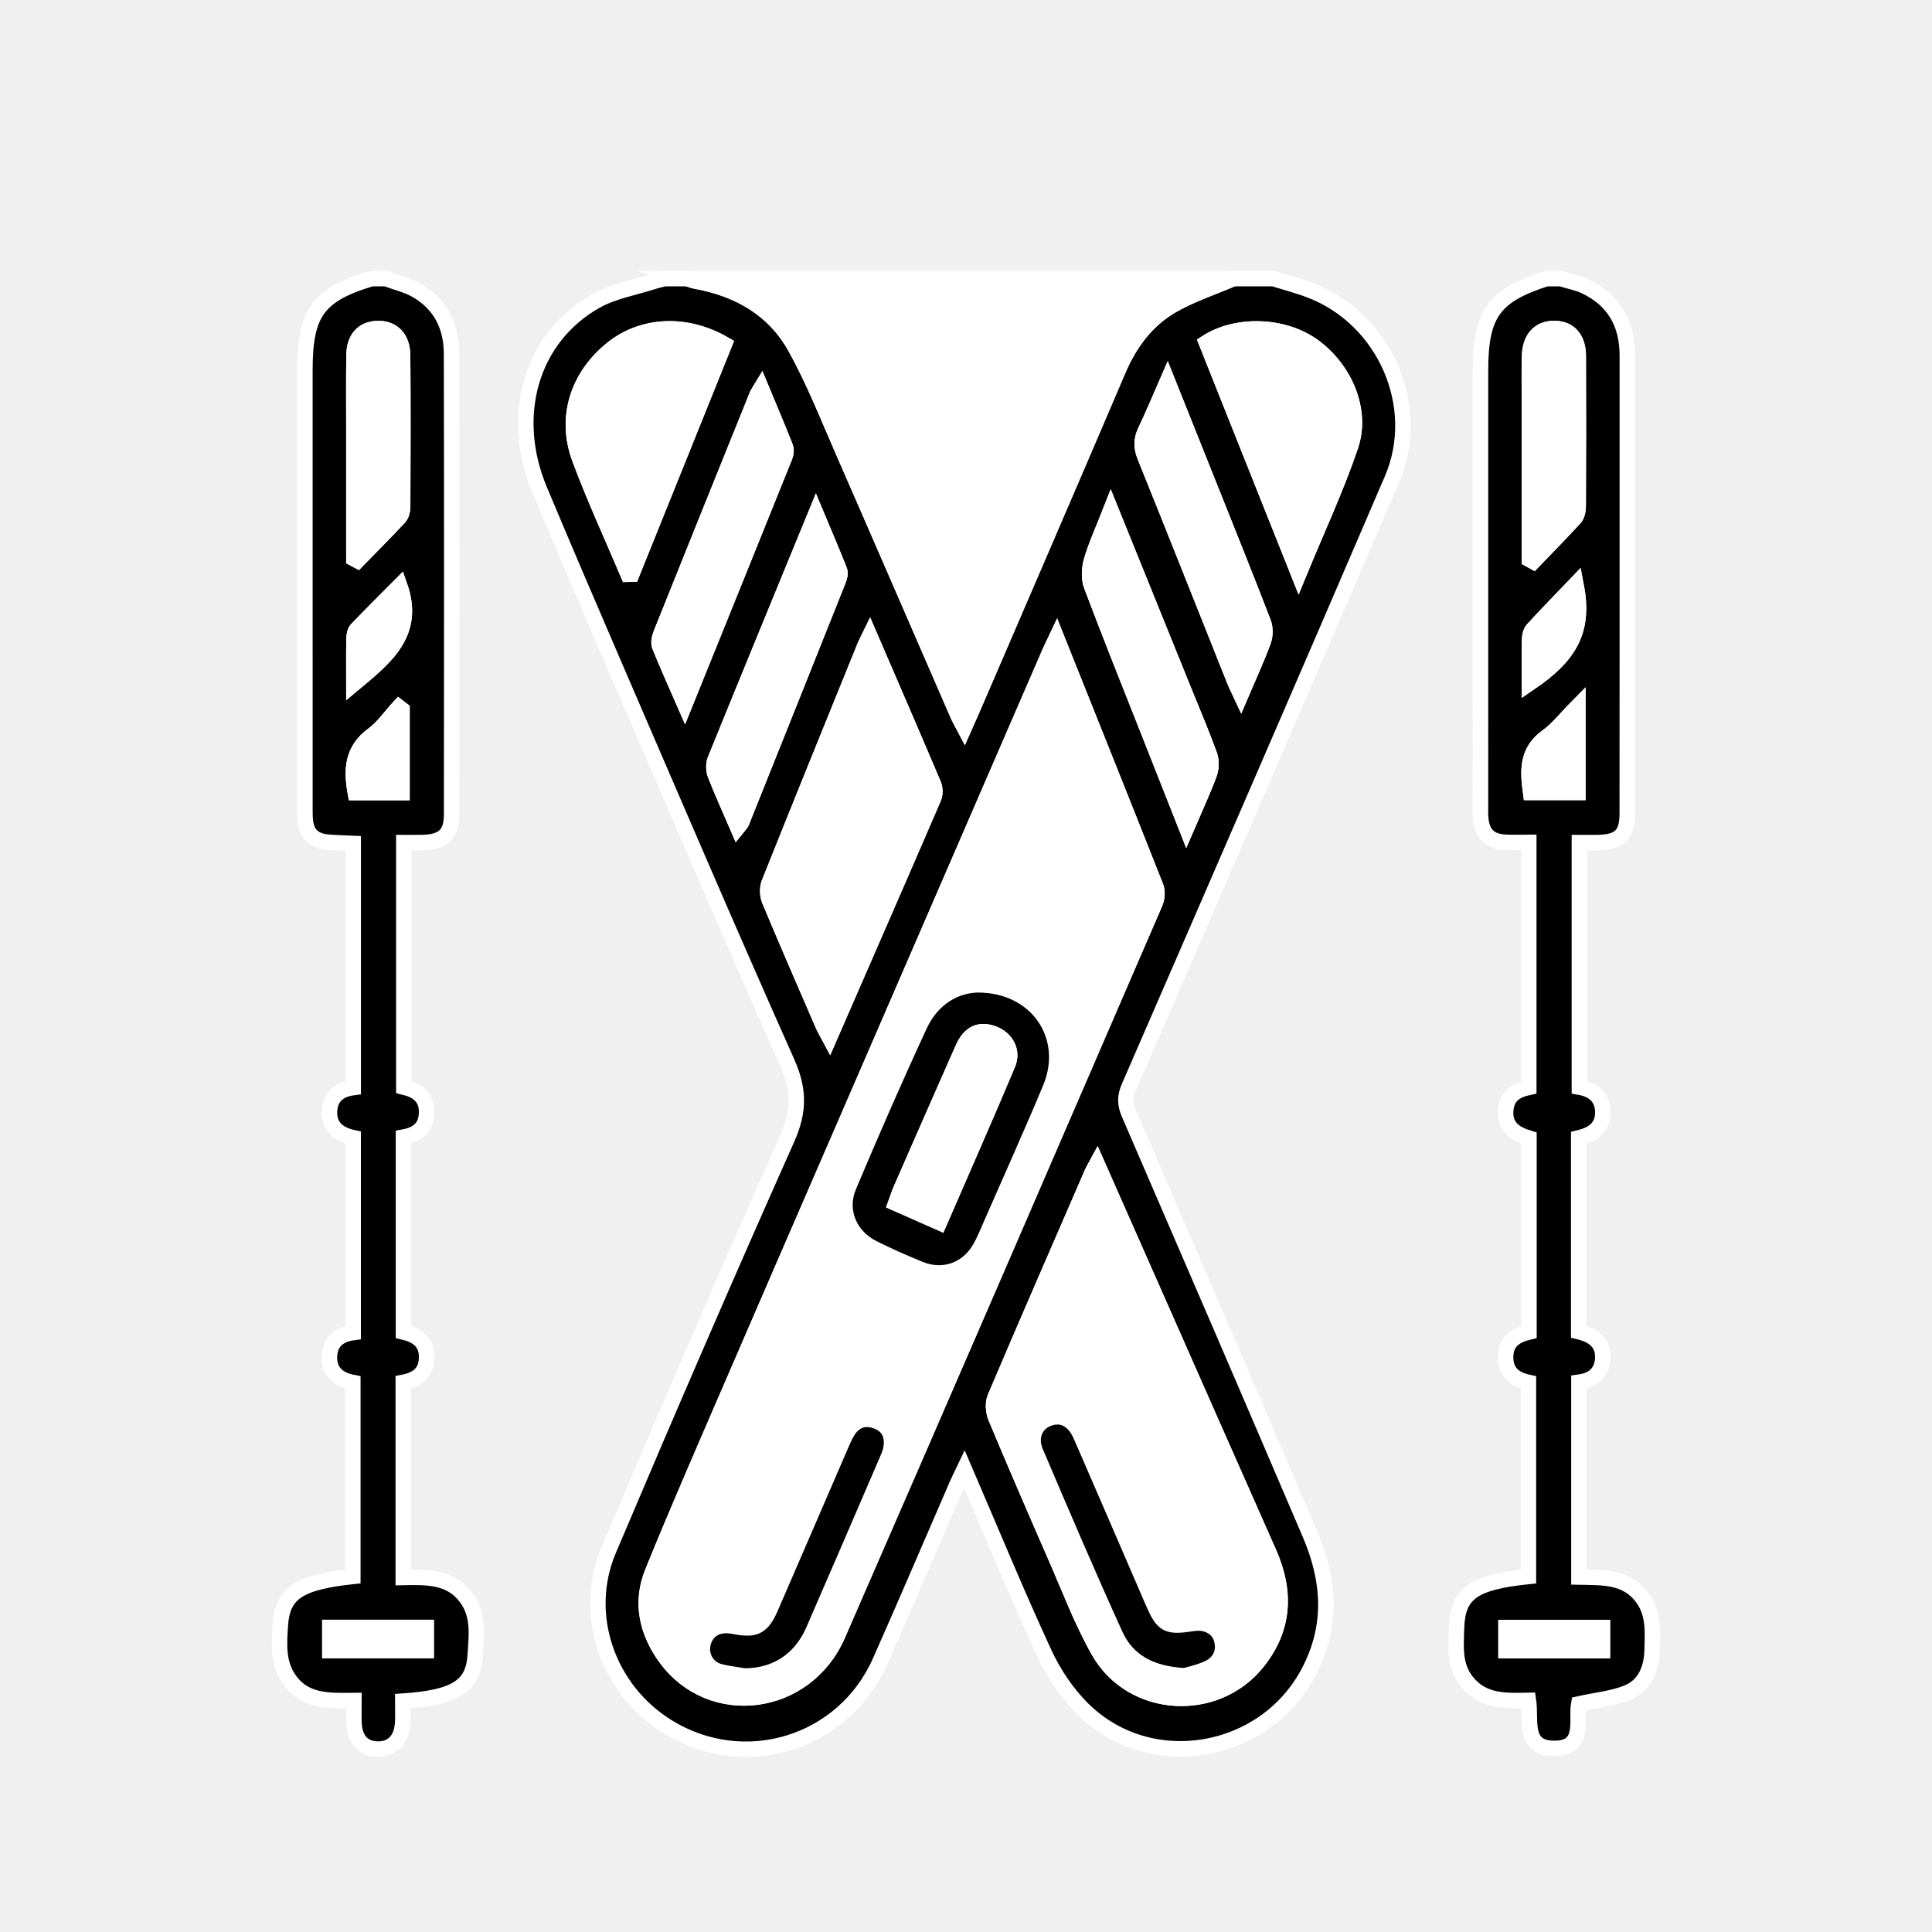
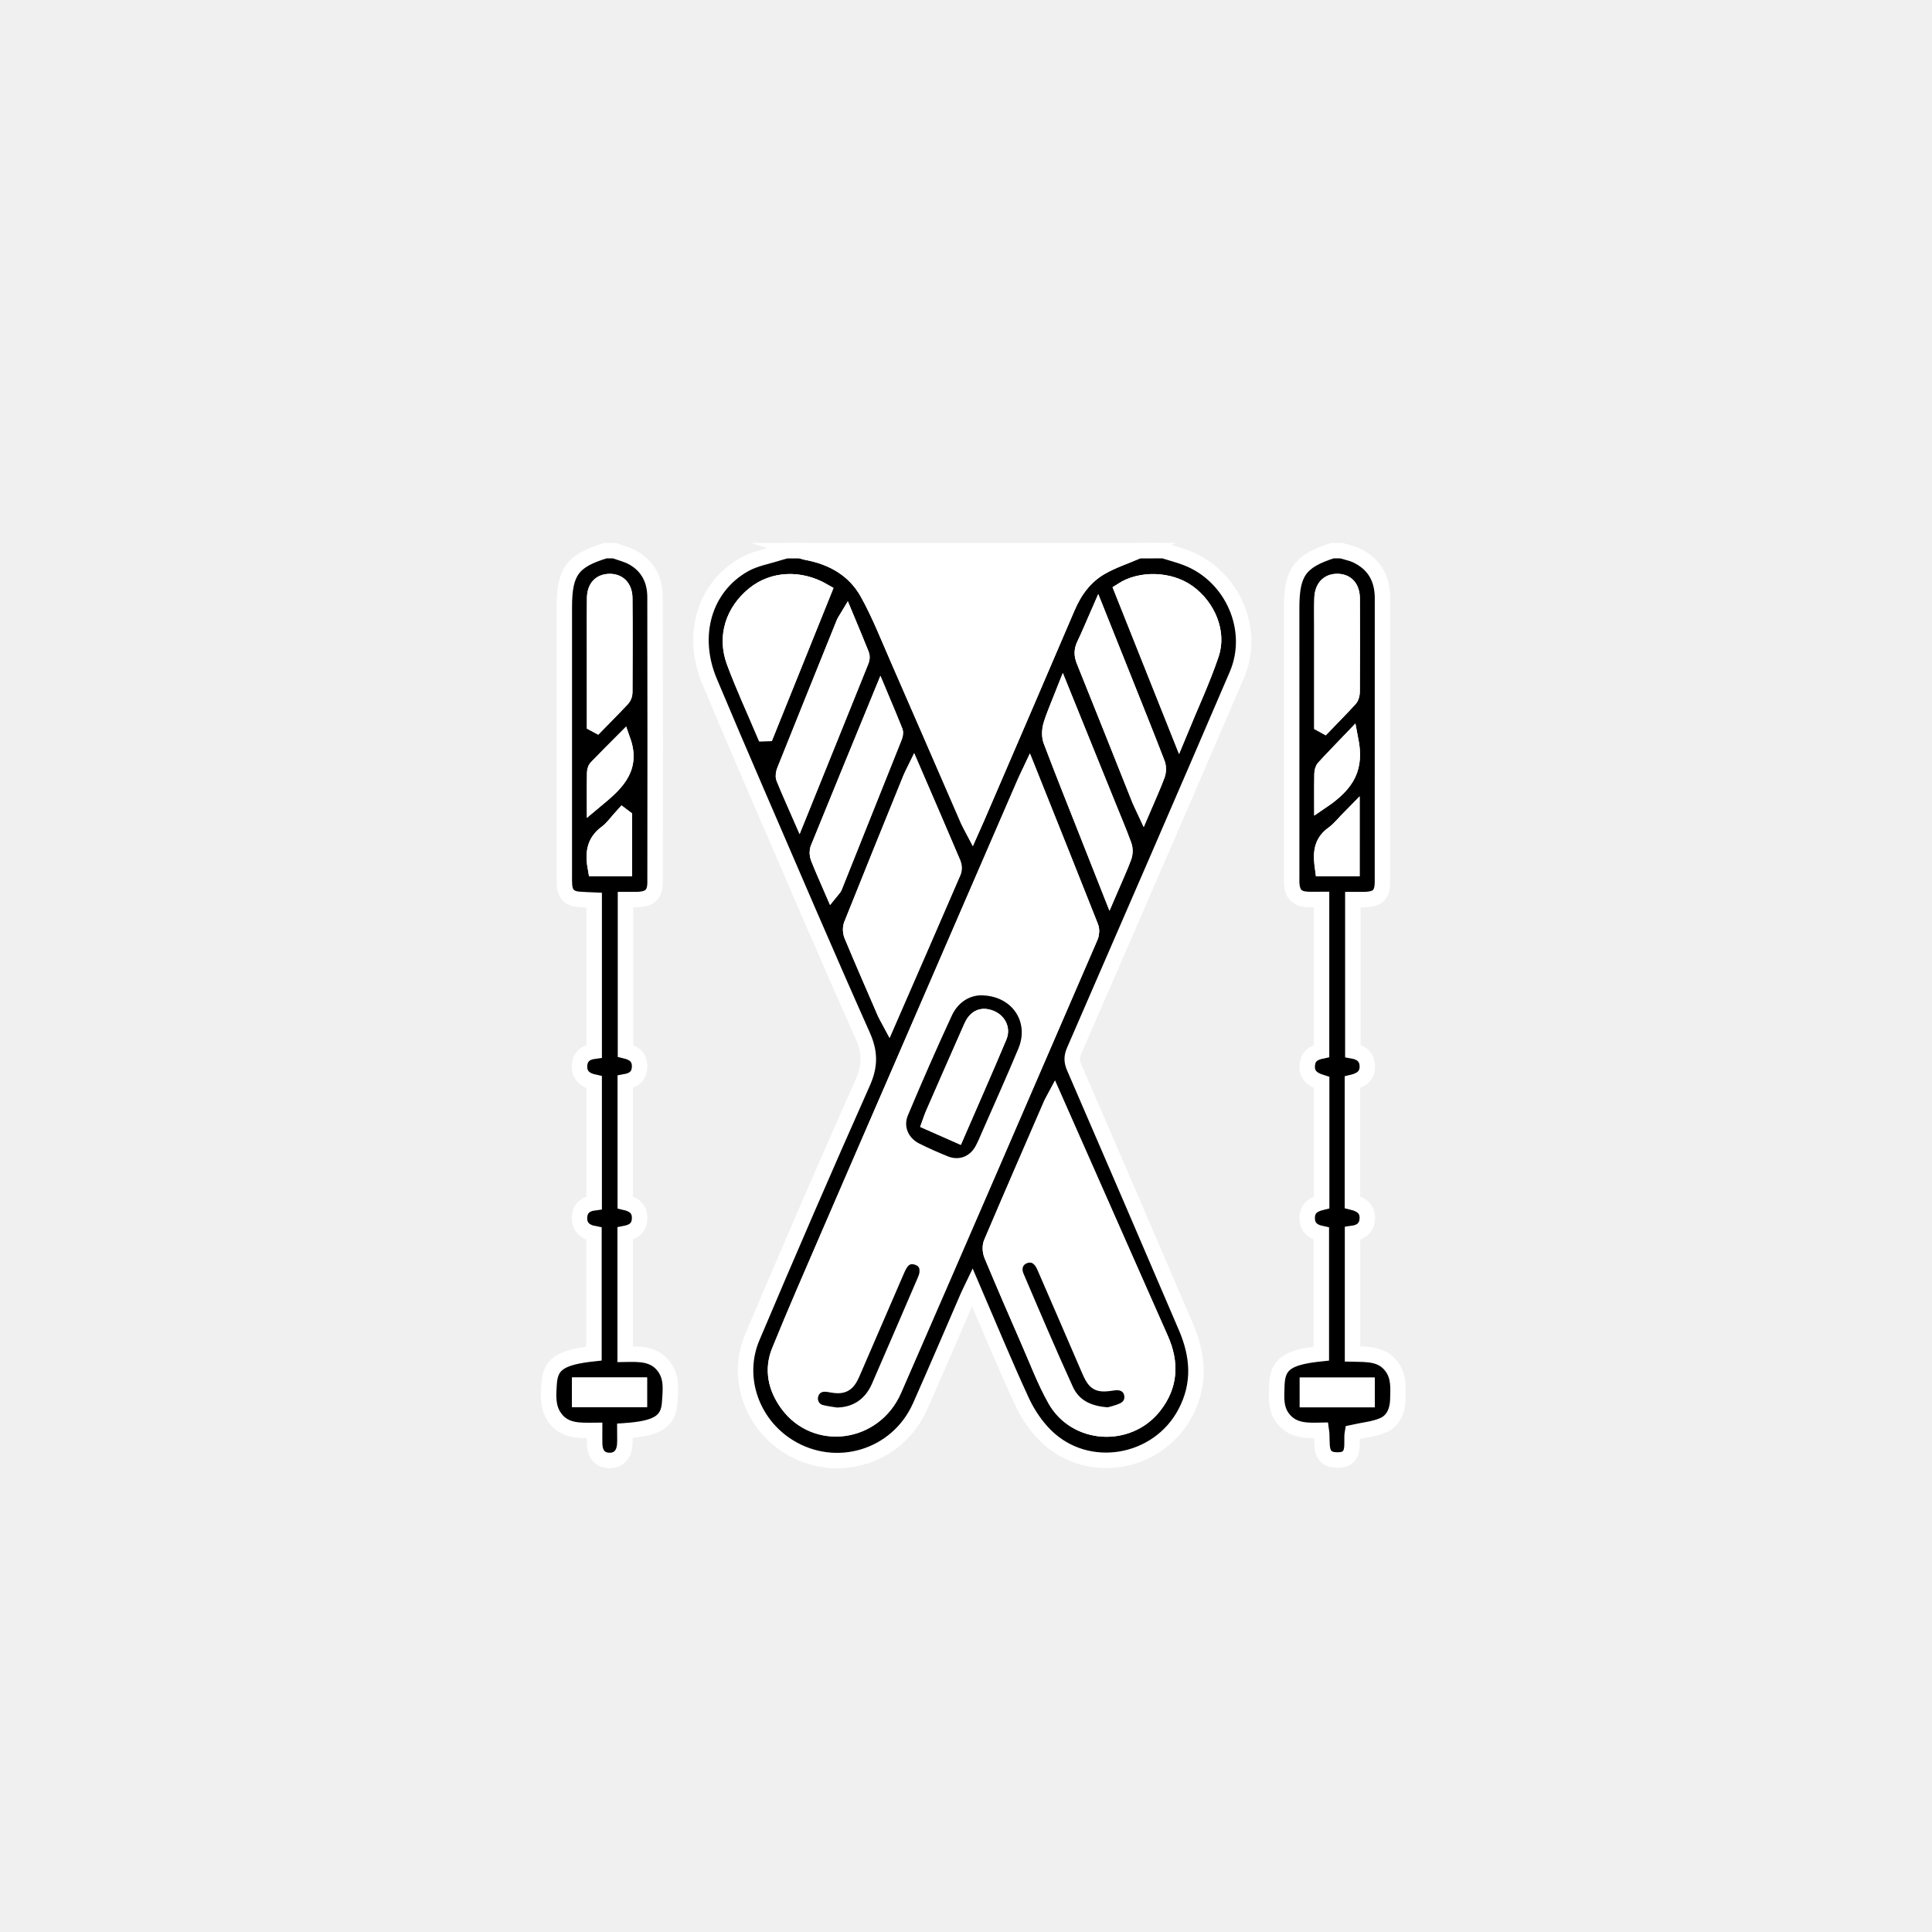
<svg xmlns="http://www.w3.org/2000/svg" version="1.1" id="Layer_1" x="0px" y="0px" width="250px" height="250px" viewBox="0 0 250 250" enable-background="new 0 0 250 250" xml:space="preserve">
  <g>
-     <path fill-rule="evenodd" clip-rule="evenodd" stroke="#FFFFFF" stroke-width="2" stroke-miterlimit="10" d="M164.787,36.054   c1.584,0.498,3.198,0.914,4.747,1.505c9.635,3.678,14.648,15,10.586,24.467c-11.264,26.249-22.652,52.443-34.039,78.639   c-0.547,1.26-0.518,2.234,0.02,3.473c7.834,18.1,15.64,36.212,23.396,54.345c2.542,5.944,3.011,11.857-0.152,17.872   c-5.688,10.813-20.499,13.408-29.216,4.801c-2.06-2.034-3.785-4.616-5.002-7.252c-3.577-7.74-6.821-15.635-10.344-23.813   c-0.396,0.83-0.686,1.39-0.936,1.967c-3.327,7.655-6.593,15.337-9.984,22.962c-4.745,10.668-17.609,14.563-27.513,8.401   c-7.721-4.804-11.126-14.487-7.582-22.857c7.546-17.818,15.227-35.582,23.103-53.257c1.568-3.521,1.554-6.323-0.007-9.824   c-7.604-17.051-14.94-34.221-22.344-51.361c-3.26-7.547-6.49-15.108-9.674-22.688c-4.049-9.637-1.142-19.75,7.245-24.479   c2.255-1.271,4.977-1.719,7.488-2.533c0.461-0.15,0.94-0.247,1.41-0.368c0.991,0,1.982,0,2.974,0   c0.35,0.109,0.692,0.256,1.049,0.32c5.521,0.992,10.129,3.614,12.869,8.529c2.426,4.352,4.263,9.039,6.268,13.618   c4.96,11.33,9.866,22.682,14.802,34.023c0.21,0.483,0.486,0.939,0.828,1.592c0.406-0.918,0.714-1.592,1.006-2.271   c6.309-14.649,12.643-29.289,18.904-43.958c1.51-3.539,3.711-6.505,7.013-8.398c2.474-1.419,5.244-2.322,7.882-3.455   C161.317,36.054,163.053,36.054,164.787,36.054z M136.716,82.515c-0.408,0.866-0.682,1.409-0.924,1.966   c-8.799,20.3-17.596,40.602-26.394,60.903c-4.916,11.342-9.85,22.676-14.746,34.026c-3.451,8.001-6.953,15.982-10.23,24.055   c-1.583,3.898-0.717,7.728,1.726,11.069c5.88,8.046,18.131,6.478,22.25-2.962c13.765-31.553,27.417-63.153,41.08-94.752   c0.26-0.6,0.324-1.476,0.09-2.069C145.37,104.119,141.112,93.509,136.716,82.515z M141.946,150.571   c-0.277,0.513-0.475,0.822-0.619,1.154c-4.207,9.696-8.432,19.386-12.568,29.111c-0.309,0.728-0.229,1.828,0.086,2.581   c2.527,6.045,5.129,12.059,7.757,18.061c1.784,4.074,3.357,8.277,5.535,12.135c4.292,7.604,15.196,8.256,20.619,1.42   c3.476-4.381,3.655-9.124,1.44-14.117c-4.762-10.736-9.498-21.484-14.244-32.227C147.31,162.708,144.666,156.728,141.946,150.571z    M112.541,82.281c-0.298,0.61-0.477,0.924-0.611,1.256c-4.154,10.244-8.318,20.483-12.417,30.749   c-0.257,0.644-0.209,1.586,0.063,2.236c2.262,5.413,4.608,10.791,6.938,16.175c0.203,0.469,0.477,0.906,0.823,1.555   c4.581-10.509,9.055-20.751,13.483-31.012c0.213-0.491,0.193-1.234-0.018-1.732C118.129,95.198,115.401,88.912,112.541,82.281z    M81.276,74.308c0.159-0.003,0.318-0.006,0.477-0.01c4-9.928,8-19.855,11.986-29.752c-4.986-2.895-10.625-2.6-14.606,0.634   c-4.367,3.547-6.093,8.849-4.141,14.124C76.873,64.385,79.165,69.313,81.276,74.308z M156.112,44.33   c3.939,9.881,7.84,19.667,11.939,29.95c2.388-5.806,4.857-11.077,6.715-16.555c1.563-4.61-0.73-9.953-4.811-12.92   C166.152,42.038,160.085,41.773,156.112,44.33z M88.613,91.159c4.463-11.042,8.721-21.564,12.956-32.097   c0.147-0.366,0.199-0.88,0.06-1.232c-0.983-2.485-2.028-4.946-3.135-7.611c-0.281,0.468-0.438,0.665-0.528,0.887   c-4.157,10.301-8.313,20.603-12.443,30.915c-0.192,0.479-0.342,1.139-0.167,1.577C86.311,85.981,87.375,88.321,88.613,91.159z    M151.062,49.312c-1.09,2.483-1.899,4.479-2.836,6.412c-0.553,1.142-0.567,2.136-0.084,3.332   c3.906,9.672,7.746,19.372,11.612,29.061c0.208,0.521,0.471,1.021,0.819,1.77c1.059-2.481,2.071-4.665,2.901-6.916   c0.265-0.717,0.282-1.705,0.009-2.413c-2.287-5.932-4.664-11.829-7.02-17.734C154.733,58.484,152.995,54.148,151.062,49.312z    M143.741,66.004c-0.973,2.482-1.883,4.453-2.494,6.512c-0.303,1.017-0.373,2.317-0.008,3.285   c2.439,6.474,5.023,12.894,7.563,19.33c1.525,3.87,3.057,7.739,4.734,11.988c1.107-2.578,2.121-4.751,2.955-6.992   c0.268-0.719,0.289-1.699,0.029-2.417c-1.011-2.786-2.18-5.515-3.291-8.264C150.126,81.778,147.021,74.109,143.741,66.004z    M95.457,107.06c0.272-0.338,0.427-0.46,0.491-0.62c4.185-10.444,8.365-20.891,12.528-31.343c0.153-0.383,0.307-0.899,0.173-1.241   c-0.93-2.366-1.936-4.703-3.065-7.402c-4.482,10.917-8.789,21.376-13.045,31.856c-0.225,0.555-0.21,1.355,0.009,1.917   C93.423,102.471,94.423,104.665,95.457,107.06z" />
-     <path fill-rule="evenodd" clip-rule="evenodd" stroke="#FFFFFF" stroke-width="2" stroke-miterlimit="10" d="M49.935,36.054   c1.32,0.491,2.734,0.817,3.941,1.506c3.128,1.787,4.547,4.694,4.554,8.198c0.042,19.885,0.034,39.771,0.01,59.656   c-0.003,2.546-1.079,3.52-3.677,3.608c-0.794,0.027-1.59,0.004-2.51,0.004c0,10.611,0,21.048,0,31.64   c1.627,0.395,2.972,1.209,2.949,3.27c-0.021,1.961-1.17,2.884-2.994,3.205c0,8.451,0,16.794,0,25.226   c1.768,0.413,3.052,1.286,2.994,3.365c-0.055,1.967-1.283,2.81-3.019,3.139c0,8.406,0,16.693,0,25.254   c3.059-0.055,6.164-0.158,8.209,2.703c1.626,2.275,1.262,4.859,1.103,7.363c-0.255,4.025-2.568,5.473-9.382,5.94   c0,0.927,0.05,1.89-0.01,2.845c-0.134,2.146-1.333,3.375-3.2,3.357c-1.906-0.02-3.019-1.232-3.096-3.412   c-0.03-0.861-0.005-1.725-0.005-2.875c-3.142,0.024-6.344,0.217-8.395-2.755c-1.492-2.161-1.284-4.618-1.128-7.011   c0.271-4.139,2.405-5.534,9.378-6.291c0-8.315,0-16.648,0-25.093c-1.742-0.327-3.051-1.29-3.027-3.276   c0.022-1.873,1.146-2.938,3.071-3.188c0-8.415,0-16.754,0-25.216c-1.827-0.396-3.182-1.377-3.058-3.488   c0.107-1.803,1.233-2.755,3.062-2.996c0-10.494,0-20.947,0-31.592c-1.112-0.053-2.207-0.069-3.295-0.166   c-1.86-0.166-2.776-1.103-2.917-2.954c-0.051-0.678-0.036-1.361-0.036-2.043c-0.001-18.708-0.001-37.417-0.001-56.125   c0-7.383,1.714-9.729,8.62-11.8C48.695,36.054,49.315,36.054,49.935,36.054z M45.793,72.297c0.152,0.082,0.305,0.163,0.458,0.244   c1.804-1.848,3.629-3.677,5.393-5.563c0.296-0.316,0.457-0.88,0.458-1.33c0.027-6.558,0.052-13.116-0.005-19.674   c-0.02-2.27-1.312-3.521-3.263-3.458c-1.897,0.062-2.998,1.267-3.027,3.464c-0.042,3.155-0.014,6.311-0.015,9.466   C45.792,61.063,45.793,66.68,45.793,72.297z M45.977,102.559c2.069,0,4.02,0,6.041,0c0-3.665,0-7.204,0-10.743   c-0.135-0.103-0.27-0.207-0.405-0.31c-1.111,1.208-2.067,2.628-3.367,3.578C45.571,97.039,45.443,99.602,45.977,102.559z    M45.794,88.477c4.101-3.422,8.092-6.549,5.932-12.673c-1.876,1.887-3.752,3.741-5.574,5.646c-0.254,0.266-0.334,0.783-0.342,1.187   C45.775,84.483,45.794,86.332,45.794,88.477z M55.147,210.592c-4.186,0-8.283,0-12.462,0c0,1.056,0,2,0,2.979   c4.226,0,8.326,0,12.462,0C55.147,212.532,55.147,211.621,55.147,210.592z" />
-     <path fill-rule="evenodd" clip-rule="evenodd" stroke="#FFFFFF" stroke-width="2" stroke-miterlimit="10" d="M201.956,36.054   c1.058,0.324,2.173,0.526,3.162,0.996c3.745,1.777,5.456,4.853,5.456,8.945c0,19.76,0.008,39.52-0.008,59.28   c-0.002,2.73-0.967,3.667-3.678,3.75c-0.793,0.024-1.586,0.003-2.515,0.003c0,10.62,0,21.054,0,31.646   c1.727,0.301,3.004,1.254,3.03,3.231c0.027,2.026-1.338,2.914-3.117,3.341c0,8.379,0,16.671,0,25.073   c1.811,0.436,3.212,1.363,3.109,3.471c-0.094,1.891-1.309,2.836-3.086,3.071c0,8.419,0,16.704,0,25.208   c3.051,0.064,6.186-0.136,8.246,2.73c1.5,2.086,1.29,4.463,1.226,6.805c-0.063,2.311-0.923,4.434-3.063,5.361   c-1.916,0.829-4.115,1.005-6.435,1.523c-0.37,2.092,0.947,5.875-3.315,5.751c-3.896-0.112-2.806-3.61-3.186-6.212   c-2.9,0.062-5.863,0.211-7.957-2.404c-1.68-2.098-1.42-4.546-1.351-6.938c0.13-4.512,2.149-5.943,9.303-6.691   c0-8.32,0-16.654,0-25.116c-1.727-0.364-2.979-1.259-2.95-3.319c0.025-1.996,1.318-2.78,3.021-3.197c0-8.369,0-16.661,0-25.081   c-1.782-0.554-3.226-1.451-3-3.715c0.18-1.796,1.344-2.515,2.976-2.861c0-10.479,0-20.934,0-31.708   c-1.064,0-2.095,0.058-3.117-0.013c-1.965-0.135-2.893-1.059-3.096-3.021c-0.064-0.614-0.034-1.237-0.034-1.856   c-0.001-18.707-0.001-37.414-0.001-56.121c0-7.357,1.708-9.748,8.521-11.933C200.717,36.054,201.336,36.054,201.956,36.054z    M197.908,72.388c0.165,0.091,0.329,0.182,0.494,0.273c1.793-1.862,3.613-3.699,5.355-5.608c0.322-0.354,0.459-0.997,0.461-1.508   c0.029-6.495,0.037-12.989,0.008-19.484c-0.01-2.299-1.174-3.556-3.131-3.555c-1.932,0.002-3.106,1.273-3.172,3.569   c-0.059,2.04-0.015,4.082-0.016,6.124C197.908,58.929,197.908,65.658,197.908,72.388z M204.179,91.364   c-1.536,1.548-2.604,2.953-3.974,3.935c-2.682,1.921-2.517,4.483-2.143,7.239c2.078,0,4.069,0,6.116,0   C204.179,98.887,204.179,95.384,204.179,91.364z M197.91,88.419c5.542-3.758,7.135-7.089,6.012-12.846   c-1.984,2.072-3.822,3.949-5.596,5.887c-0.288,0.314-0.387,0.891-0.398,1.351C197.883,84.597,197.91,86.384,197.91,88.419z    M194.879,213.6c4.283,0,8.332,0,12.47,0c0-1.043,0-1.986,0-2.986c-4.216,0-8.309,0-12.47,0   C194.879,211.66,194.879,212.566,194.879,213.6z" />
-     <path fill-rule="evenodd" clip-rule="evenodd" fill="#FFFFFF" stroke="#FFFFFF" stroke-width="2" stroke-miterlimit="10" d="   M159.583,36.054c-2.638,1.133-5.408,2.036-7.882,3.455c-3.302,1.893-5.503,4.86-7.013,8.398   c-6.262,14.669-12.596,29.309-18.904,43.958c-0.292,0.679-0.6,1.353-1.006,2.271c-0.342-0.653-0.618-1.109-0.828-1.592   c-4.936-11.341-9.841-22.693-14.802-34.023c-2.005-4.579-3.842-9.266-6.268-13.618c-2.74-4.915-7.348-7.537-12.869-8.529   c-0.357-0.064-0.7-0.211-1.049-0.32C112.502,36.054,136.043,36.054,159.583,36.054z" />
-     <path fill-rule="evenodd" clip-rule="evenodd" fill="#FFFFFF" stroke="#FFFFFF" stroke-width="2" stroke-miterlimit="10" d="   M136.716,82.515c4.396,10.995,8.654,21.604,12.852,32.236c0.234,0.594,0.17,1.47-0.09,2.069   c-13.662,31.599-27.314,63.199-41.08,94.752c-4.118,9.439-16.37,11.008-22.25,2.962c-2.442-3.342-3.309-7.171-1.726-11.069   c3.277-8.072,6.779-16.054,10.23-24.055c4.896-11.351,9.83-22.685,14.746-34.026c8.798-20.301,17.595-40.603,26.394-60.903   C136.034,83.924,136.308,83.381,136.716,82.515z M126.462,127.435c-2.938,0.082-5.868,1.801-7.45,5.215   c-3.191,6.893-6.233,13.857-9.181,20.858c-1.325,3.146,0.085,6.459,3.14,7.987c1.987,0.994,4.025,1.897,6.084,2.731   c3.029,1.227,6.17,0.096,7.777-2.769c0.572-1.02,1.01-2.117,1.48-3.191c2.551-5.829,5.177-11.627,7.615-17.502   C138.67,134.159,134.249,127.396,126.462,127.435z M96.348,216.875c4.019,0,7.234-2.061,8.9-5.883   c3.209-7.364,6.381-14.743,9.559-22.121c0.218-0.507,0.436-1.039,0.51-1.58c0.22-1.588-0.337-2.82-1.907-3.395   c-1.54-0.563-2.811-0.107-3.689,1.266c-0.396,0.62-0.678,1.316-0.972,1.996c-3.02,6.975-6.021,13.956-9.05,20.926   c-1.047,2.41-1.976,2.877-4.485,2.406c-0.364-0.068-0.733-0.136-1.102-0.146c-1.677-0.054-2.878,0.902-3.176,2.5   c-0.28,1.504,0.602,3.019,2.138,3.441C94.139,216.578,95.255,216.686,96.348,216.875z" />
-     <path fill-rule="evenodd" clip-rule="evenodd" fill="#FFFFFF" stroke="#FFFFFF" stroke-width="2" stroke-miterlimit="10" d="   M141.946,150.571c2.72,6.156,5.363,12.137,8.006,18.118c4.746,10.742,9.482,21.49,14.244,32.227   c2.215,4.993,2.035,9.736-1.44,14.117c-5.423,6.836-16.327,6.184-20.619-1.42c-2.178-3.857-3.751-8.061-5.535-12.135   c-2.628-6.002-5.229-12.016-7.757-18.061c-0.314-0.753-0.395-1.854-0.086-2.581c4.137-9.726,8.361-19.415,12.568-29.111   C141.472,151.394,141.669,151.084,141.946,150.571z M153.304,216.845c0.648-0.204,1.929-0.458,3.072-0.999   c1.605-0.76,2.177-2.338,1.639-3.896c-0.479-1.385-1.938-2.141-3.631-1.879c-3.406,0.523-3.889,0.264-5.234-2.846   c-3.093-7.148-6.17-14.304-9.28-21.443c-0.921-2.115-2.483-2.885-4.247-2.209c-1.664,0.637-2.43,2.398-1.605,4.33   c3.373,7.902,6.736,15.81,10.298,23.627C145.876,214.96,148.882,216.611,153.304,216.845z" />
-     <path fill-rule="evenodd" clip-rule="evenodd" fill="#FFFFFF" stroke="#FFFFFF" stroke-width="2" stroke-miterlimit="10" d="   M112.541,82.281c2.86,6.63,5.588,12.917,8.261,19.227c0.211,0.499,0.23,1.241,0.018,1.732   c-4.428,10.261-8.902,20.503-13.483,31.012c-0.346-0.648-0.62-1.086-0.823-1.555c-2.331-5.385-4.676-10.763-6.938-16.175   c-0.272-0.65-0.319-1.593-0.063-2.236c4.099-10.266,8.263-20.505,12.417-30.749C112.064,83.206,112.243,82.891,112.541,82.281z" />
-     <path fill-rule="evenodd" clip-rule="evenodd" fill="#FFFFFF" stroke="#FFFFFF" stroke-width="2" stroke-miterlimit="10" d="   M81.276,74.308c-2.111-4.995-4.403-9.923-6.284-15.004c-1.952-5.275-0.226-10.577,4.141-14.124c3.98-3.233,9.62-3.528,14.606-0.634   c-3.987,9.896-7.986,19.824-11.986,29.752C81.594,74.302,81.435,74.305,81.276,74.308z" />
-     <path fill-rule="evenodd" clip-rule="evenodd" fill="#FFFFFF" stroke="#FFFFFF" stroke-width="2" stroke-miterlimit="10" d="   M156.112,44.33c3.973-2.556,10.04-2.292,13.844,0.474c4.08,2.968,6.373,8.31,4.811,12.92c-1.857,5.479-4.327,10.749-6.715,16.555   C163.952,63.997,160.052,54.21,156.112,44.33z" />
-     <path fill-rule="evenodd" clip-rule="evenodd" fill="#FFFFFF" stroke="#FFFFFF" stroke-width="2" stroke-miterlimit="10" d="   M88.613,91.159c-1.238-2.838-2.302-5.178-3.258-7.561c-0.175-0.438-0.025-1.097,0.167-1.577   c4.13-10.313,8.286-20.614,12.443-30.915c0.09-0.223,0.247-0.419,0.528-0.887c1.107,2.665,2.152,5.125,3.135,7.611   c0.139,0.352,0.087,0.867-0.06,1.232C97.334,69.595,93.076,80.118,88.613,91.159z" />
-     <path fill-rule="evenodd" clip-rule="evenodd" fill="#FFFFFF" stroke="#FFFFFF" stroke-width="2" stroke-miterlimit="10" d="   M151.062,49.312c1.934,4.836,3.672,9.172,5.402,13.512c2.355,5.905,4.732,11.802,7.02,17.734c0.273,0.708,0.256,1.696-0.009,2.413   c-0.83,2.251-1.843,4.434-2.901,6.916c-0.349-0.749-0.611-1.249-0.819-1.77c-3.866-9.689-7.706-19.388-11.612-29.061   c-0.483-1.196-0.469-2.19,0.084-3.332C149.162,53.791,149.972,51.795,151.062,49.312z" />
-     <path fill-rule="evenodd" clip-rule="evenodd" fill="#FFFFFF" stroke="#FFFFFF" stroke-width="2" stroke-miterlimit="10" d="   M143.741,66.004c3.28,8.105,6.385,15.774,9.488,23.443c1.111,2.749,2.28,5.478,3.291,8.264c0.26,0.717,0.238,1.697-0.029,2.417   c-0.834,2.241-1.848,4.415-2.955,6.992c-1.678-4.25-3.209-8.119-4.734-11.988c-2.539-6.437-5.123-12.856-7.563-19.33   c-0.365-0.968-0.295-2.268,0.008-3.285C141.858,70.458,142.769,68.487,143.741,66.004z" />
-     <path fill-rule="evenodd" clip-rule="evenodd" fill="#FFFFFF" stroke="#FFFFFF" stroke-width="2" stroke-miterlimit="10" d="   M95.457,107.06c-1.034-2.395-2.034-4.589-2.91-6.832c-0.219-0.563-0.234-1.362-0.009-1.917   c4.256-10.479,8.563-20.939,13.045-31.856c1.129,2.699,2.136,5.036,3.065,7.402c0.134,0.341-0.02,0.857-0.173,1.241   c-4.163,10.452-8.343,20.898-12.528,31.343C95.884,106.599,95.729,106.721,95.457,107.06z" />
-     <path fill-rule="evenodd" clip-rule="evenodd" fill="#FFFFFF" stroke="#FFFFFF" stroke-width="2" stroke-miterlimit="10" d="   M45.793,72.297c0-5.617,0-11.234,0-16.851c0-3.156-0.027-6.311,0.015-9.466c0.029-2.197,1.129-3.402,3.027-3.464   c1.951-0.063,3.244,1.188,3.263,3.458c0.057,6.558,0.032,13.116,0.005,19.674c-0.002,0.45-0.163,1.014-0.458,1.33   c-1.764,1.886-3.589,3.715-5.393,5.563C46.098,72.46,45.945,72.378,45.793,72.297z" />
-     <path fill-rule="evenodd" clip-rule="evenodd" fill="#FFFFFF" stroke="#FFFFFF" stroke-width="2" stroke-miterlimit="10" d="   M45.977,102.559c-0.534-2.958-0.406-5.521,2.268-7.474c1.3-0.95,2.256-2.371,3.367-3.578c0.135,0.103,0.271,0.207,0.405,0.31   c0,3.539,0,7.078,0,10.743C49.997,102.559,48.046,102.559,45.977,102.559z" />
-     <path fill-rule="evenodd" clip-rule="evenodd" fill="#FFFFFF" stroke="#FFFFFF" stroke-width="2" stroke-miterlimit="10" d="   M45.794,88.477c0-2.145-0.02-3.994,0.015-5.841c0.008-0.404,0.088-0.92,0.342-1.187c1.822-1.905,3.698-3.759,5.574-5.646   C53.887,81.928,49.895,85.055,45.794,88.477z" />
-     <path fill-rule="evenodd" clip-rule="evenodd" fill="#FFFFFF" stroke="#FFFFFF" stroke-width="2" stroke-miterlimit="10" d="   M55.147,210.592c0,1.029,0,1.94,0,2.979c-4.136,0-8.236,0-12.462,0c0-0.979,0-1.923,0-2.979   C46.865,210.592,50.962,210.592,55.147,210.592z" />
-     <path fill-rule="evenodd" clip-rule="evenodd" fill="#FFFFFF" stroke="#FFFFFF" stroke-width="2" stroke-miterlimit="10" d="   M197.908,72.388c0-6.729,0-13.459,0-20.188c0.001-2.042-0.043-4.084,0.016-6.124c0.065-2.296,1.24-3.567,3.172-3.569   c1.957-0.001,3.121,1.255,3.131,3.555c0.029,6.495,0.021,12.989-0.008,19.484c-0.002,0.511-0.139,1.154-0.461,1.508   c-1.742,1.909-3.563,3.746-5.355,5.608C198.237,72.57,198.073,72.479,197.908,72.388z" />
-     <path fill-rule="evenodd" clip-rule="evenodd" fill="#FFFFFF" stroke="#FFFFFF" stroke-width="2" stroke-miterlimit="10" d="   M204.179,91.364c0,4.021,0,7.523,0,11.174c-2.047,0-4.038,0-6.116,0c-0.374-2.755-0.539-5.318,2.143-7.239   C201.575,94.317,202.643,92.912,204.179,91.364z" />
-     <path fill-rule="evenodd" clip-rule="evenodd" fill="#FFFFFF" stroke="#FFFFFF" stroke-width="2" stroke-miterlimit="10" d="   M197.91,88.419c0-2.035-0.027-3.822,0.018-5.608c0.012-0.46,0.11-1.037,0.398-1.351c1.773-1.938,3.611-3.815,5.596-5.887   C205.045,81.33,203.452,84.661,197.91,88.419z" />
-     <path fill-rule="evenodd" clip-rule="evenodd" fill="#FFFFFF" stroke="#FFFFFF" stroke-width="2" stroke-miterlimit="10" d="   M194.879,213.6c0-1.033,0-1.939,0-2.986c4.161,0,8.254,0,12.47,0c0,1,0,1.943,0,2.986C203.211,213.6,199.162,213.6,194.879,213.6z" />
-     <path fill-rule="evenodd" clip-rule="evenodd" stroke="#FFFFFF" stroke-width="2" stroke-miterlimit="10" d="M126.462,127.435   c7.787-0.039,12.208,6.725,9.467,13.33c-2.438,5.875-5.064,11.673-7.615,17.502c-0.471,1.074-0.908,2.172-1.48,3.191   c-1.607,2.864-4.748,3.995-7.777,2.769c-2.06-0.834-4.098-1.737-6.084-2.731c-3.055-1.528-4.465-4.842-3.14-7.987   c2.948-7.001,5.99-13.966,9.181-20.858C120.594,129.235,123.524,127.517,126.462,127.435z M121.554,158.194   c3.012-6.938,6-13.697,8.863-20.511c0.699-1.665-0.225-3.288-1.836-3.911c-1.785-0.689-3.111-0.101-3.979,1.861   c-2.695,6.092-5.365,12.193-8.037,18.295c-0.237,0.541-0.412,1.111-0.654,1.771C117.822,156.544,119.606,157.333,121.554,158.194z" />
-     <path fill-rule="evenodd" clip-rule="evenodd" stroke="#FFFFFF" stroke-width="2" stroke-miterlimit="10" d="M96.348,216.875   c-1.093-0.189-2.209-0.297-3.274-0.59c-1.536-0.423-2.418-1.938-2.138-3.441c0.297-1.598,1.499-2.554,3.176-2.5   c0.369,0.011,0.738,0.078,1.102,0.146c2.509,0.471,3.438,0.004,4.485-2.406c3.029-6.97,6.03-13.951,9.05-20.926   c0.294-0.68,0.576-1.376,0.972-1.996c0.878-1.373,2.15-1.829,3.689-1.266c1.57,0.574,2.127,1.807,1.907,3.395   c-0.075,0.541-0.292,1.073-0.51,1.58c-3.178,7.378-6.35,14.757-9.559,22.121C103.583,214.814,100.367,216.875,96.348,216.875z" />
-     <path fill-rule="evenodd" clip-rule="evenodd" stroke="#FFFFFF" stroke-width="2" stroke-miterlimit="10" d="M153.304,216.845   c-4.422-0.233-7.428-1.885-8.989-5.315c-3.562-7.817-6.925-15.725-10.298-23.627c-0.824-1.932-0.059-3.693,1.605-4.33   c1.764-0.676,3.326,0.094,4.247,2.209c3.11,7.14,6.188,14.295,9.28,21.443c1.346,3.109,1.828,3.369,5.234,2.846   c1.693-0.262,3.152,0.494,3.631,1.879c0.538,1.559-0.033,3.137-1.639,3.896C155.232,216.387,153.952,216.641,153.304,216.845z" />
-     <path fill-rule="evenodd" clip-rule="evenodd" fill="#FFFFFF" stroke="#FFFFFF" stroke-width="2" stroke-miterlimit="10" d="   M121.554,158.194c-1.947-0.861-3.732-1.65-5.642-2.494c0.242-0.66,0.417-1.23,0.654-1.771c2.671-6.102,5.341-12.203,8.037-18.295   c0.867-1.962,2.193-2.551,3.979-1.861c1.611,0.623,2.535,2.246,1.836,3.911C127.554,144.497,124.565,151.257,121.554,158.194z" />
+     <path stroke="#FFFFFF" stroke-width="2" stroke-miterlimit="10" d="M150.564,71.256c0.98,0.308,1.979,0.565,2.938,0.931   c5.961,2.275,9.063,9.281,6.549,15.138c-6.969,16.241-14.016,32.448-21.061,48.656c-0.338,0.779-0.32,1.382,0.014,2.148   c4.848,11.199,9.676,22.404,14.475,33.623c1.572,3.679,1.863,7.337-0.094,11.059c-3.52,6.69-12.684,8.296-18.076,2.971   c-1.275-1.259-2.342-2.856-3.096-4.487c-2.213-4.789-4.219-9.673-6.398-14.733c-0.246,0.514-0.425,0.859-0.58,1.218   c-2.059,4.735-4.08,9.488-6.178,14.206c-2.936,6.601-10.895,9.011-17.022,5.198c-4.777-2.973-6.884-8.964-4.691-14.142   c4.669-11.024,9.422-22.016,14.294-32.952c0.971-2.178,0.962-3.911-0.004-6.078c-4.705-10.549-9.244-21.172-13.824-31.777   c-2.018-4.669-4.016-9.348-5.986-14.037c-2.505-5.963-0.707-12.22,4.483-15.146c1.396-0.787,3.079-1.064,4.633-1.567   c0.285-0.093,0.581-0.153,0.872-0.228c0.613,0,1.227,0,1.84,0c0.217,0.067,0.429,0.158,0.649,0.198   c3.416,0.614,6.267,2.236,7.962,5.277c1.501,2.693,2.638,5.593,3.878,8.426c3.069,7.01,6.104,14.034,9.159,21.051   c0.13,0.299,0.3,0.581,0.511,0.984c0.252-0.567,0.441-0.984,0.623-1.404c3.902-9.064,7.822-18.122,11.697-27.198   c0.934-2.189,2.295-4.025,4.338-5.196c1.531-0.877,3.244-1.436,4.877-2.137C148.418,71.256,149.492,71.256,150.564,71.256z    M133.197,100.002c-0.252,0.535-0.422,0.871-0.572,1.216c-5.443,12.561-10.887,25.121-16.331,37.682   c-3.041,7.019-6.094,14.03-9.123,21.053c-2.136,4.95-4.302,9.889-6.33,14.883c-0.979,2.412-0.443,4.782,1.068,6.849   c3.638,4.979,11.218,4.008,13.767-1.832c8.517-19.522,16.962-39.074,25.417-58.625c0.16-0.371,0.199-0.913,0.055-1.28   C138.551,113.368,135.916,106.804,133.197,100.002z M136.432,142.108c-0.17,0.318-0.293,0.509-0.383,0.714   c-2.602,6-5.217,11.995-7.775,18.012c-0.191,0.451-0.143,1.132,0.055,1.598c1.563,3.739,3.172,7.461,4.797,11.175   c1.105,2.52,2.078,5.12,3.426,7.508c2.656,4.704,9.402,5.107,12.758,0.878c2.15-2.71,2.262-5.645,0.891-8.734   c-2.947-6.643-5.877-13.292-8.813-19.938C139.752,149.618,138.115,145.919,136.432,142.108z M118.239,99.857   c-0.184,0.377-0.295,0.571-0.377,0.776c-2.57,6.339-5.147,12.674-7.683,19.025c-0.159,0.398-0.13,0.981,0.038,1.383   c1.399,3.35,2.852,6.677,4.293,10.008c0.125,0.29,0.295,0.562,0.509,0.962c2.835-6.502,5.603-12.839,8.343-19.187   c0.132-0.305,0.119-0.764-0.012-1.072C121.697,107.849,120.008,103.96,118.239,99.857z M98.895,94.924   c0.099-0.002,0.197-0.004,0.295-0.006c2.476-6.143,4.95-12.285,7.416-18.408c-3.085-1.791-6.574-1.609-9.037,0.393   c-2.701,2.194-3.77,5.475-2.562,8.739C96.171,88.784,97.589,91.834,98.895,94.924z M145.197,76.376   c2.438,6.113,4.852,12.168,7.387,18.53c1.479-3.592,3.006-6.853,4.154-10.242c0.967-2.852-0.451-6.158-2.977-7.994   C151.41,74.958,147.656,74.794,145.197,76.376z M103.434,105.35c2.762-6.831,5.396-13.342,8.017-19.858   c0.091-0.227,0.123-0.544,0.037-0.762c-0.608-1.538-1.255-3.061-1.939-4.709c-0.174,0.29-0.271,0.412-0.327,0.549   c-2.571,6.374-5.144,12.748-7.698,19.127c-0.119,0.296-0.212,0.705-0.104,0.976C102.01,102.146,102.668,103.594,103.434,105.35z    M142.072,79.458c-0.674,1.537-1.174,2.771-1.754,3.967c-0.342,0.707-0.352,1.322-0.053,2.062   c2.418,5.984,4.793,11.986,7.186,17.98c0.129,0.322,0.291,0.632,0.506,1.096c0.656-1.535,1.281-2.887,1.795-4.279   c0.164-0.444,0.174-1.055,0.006-1.493c-1.416-3.67-2.887-7.318-4.344-10.972C144.344,85.133,143.27,82.451,142.072,79.458z    M137.543,89.786c-0.602,1.536-1.166,2.755-1.543,4.029c-0.188,0.629-0.23,1.434-0.006,2.032c1.51,4.006,3.109,7.978,4.68,11.96   c0.943,2.395,1.893,4.788,2.93,7.417c0.684-1.595,1.313-2.939,1.828-4.326c0.166-0.444,0.178-1.051,0.018-1.495   c-0.625-1.724-1.348-3.412-2.035-5.113C141.494,99.546,139.572,94.801,137.543,89.786z M107.669,115.188   c0.168-0.209,0.264-0.285,0.304-0.384c2.589-6.462,5.176-12.926,7.751-19.393c0.095-0.237,0.19-0.556,0.107-0.768   c-0.576-1.464-1.198-2.91-1.896-4.58c-2.773,6.755-5.438,13.226-8.071,19.71c-0.14,0.344-0.13,0.838,0.006,1.187   C106.411,112.349,107.03,113.706,107.669,115.188z" />
+     <path stroke="#FFFFFF" stroke-width="2" stroke-miterlimit="10" d="M79.504,71.256c0.817,0.304,1.692,0.505,2.438,0.932   c1.936,1.106,2.813,2.904,2.818,5.072c0.026,12.303,0.021,24.606,0.006,36.91c-0.002,1.575-0.667,2.178-2.275,2.232   c-0.491,0.017-0.984,0.002-1.553,0.002c0,6.565,0,13.023,0,19.576c1.007,0.244,1.839,0.748,1.825,2.023   c-0.013,1.213-0.724,1.784-1.853,1.982c0,5.229,0,10.392,0,15.608c1.094,0.255,1.888,0.795,1.853,2.082   c-0.034,1.217-0.794,1.738-1.868,1.941c0,5.201,0,10.329,0,15.625c1.893-0.033,3.814-0.098,5.079,1.673   c1.006,1.408,0.781,3.007,0.682,4.556c-0.158,2.49-1.589,3.386-5.805,3.675c0,0.574,0.031,1.17-0.006,1.761   c-0.083,1.327-0.825,2.088-1.98,2.077c-1.179-0.013-1.868-0.763-1.915-2.111c-0.019-0.532-0.003-1.067-0.003-1.779   c-1.944,0.016-3.925,0.135-5.194-1.704c-0.923-1.337-0.794-2.857-0.698-4.338c0.168-2.562,1.488-3.424,5.803-3.893   c0-5.145,0-10.3,0-15.524c-1.078-0.203-1.888-0.799-1.873-2.027c0.014-1.159,0.709-1.818,1.9-1.973c0-5.206,0-10.366,0-15.602   c-1.131-0.245-1.969-0.853-1.892-2.158c0.066-1.115,0.763-1.705,1.895-1.854c0-6.492,0-12.96,0-19.546   c-0.688-0.033-1.366-0.043-2.039-0.104c-1.151-0.103-1.718-0.682-1.805-1.827c-0.032-0.42-0.022-0.842-0.022-1.265   c0-11.574,0-23.15,0-34.725c0-4.568,1.061-6.019,5.333-7.301C78.737,71.256,79.121,71.256,79.504,71.256z M76.941,93.68   c0.094,0.051,0.189,0.101,0.283,0.151c1.116-1.144,2.246-2.275,3.337-3.442c0.183-0.195,0.283-0.544,0.283-0.822   c0.017-4.058,0.032-8.115-0.003-12.173c-0.012-1.405-0.812-2.179-2.019-2.14c-1.173,0.039-1.855,0.784-1.873,2.143   c-0.026,1.952-0.009,3.905-0.009,5.857C76.941,86.729,76.941,90.205,76.941,93.68z M77.055,112.403c1.28,0,2.487,0,3.738,0   c0-2.268,0-4.457,0-6.646c-0.084-0.064-0.167-0.129-0.251-0.192c-0.687,0.747-1.279,1.626-2.083,2.214   C76.804,108.988,76.725,110.574,77.055,112.403z M76.942,103.69c2.538-2.117,5.007-4.052,3.67-7.841   c-1.161,1.168-2.321,2.314-3.449,3.493c-0.157,0.165-0.207,0.484-0.211,0.734C76.93,101.22,76.942,102.363,76.942,103.69z    M82.729,179.245c-2.59,0-5.125,0-7.71,0c0,0.653,0,1.237,0,1.843c2.615,0,5.151,0,7.71,0   C82.729,180.445,82.729,179.882,82.729,179.245z" />
+     <path stroke="#FFFFFF" stroke-width="2" stroke-miterlimit="10" d="M173.563,71.256c0.654,0.2,1.344,0.325,1.955,0.616   c2.318,1.1,3.377,3.002,3.377,5.534c0,12.226,0.004,24.452-0.006,36.678c-0.002,1.688-0.598,2.269-2.275,2.32   c-0.49,0.015-0.982,0.001-1.557,0.001c0,6.571,0,13.027,0,19.58c1.068,0.187,1.859,0.776,1.875,1.999   c0.016,1.254-0.828,1.803-1.928,2.067c0,5.185,0,10.314,0,15.513c1.119,0.27,1.986,0.844,1.922,2.147   c-0.057,1.171-0.809,1.755-1.908,1.9c0,5.209,0,10.335,0,15.597c1.887,0.039,3.828-0.084,5.102,1.688   c0.928,1.291,0.799,2.762,0.76,4.211c-0.041,1.43-0.572,2.743-1.896,3.316c-1.186,0.514-2.545,0.623-3.98,0.943   c-0.23,1.294,0.586,3.635-2.053,3.558c-2.41-0.069-1.734-2.233-1.971-3.843c-1.793,0.038-3.627,0.13-4.922-1.488   c-1.041-1.298-0.879-2.813-0.836-4.292c0.08-2.792,1.328-3.678,5.756-4.141c0-5.147,0-10.304,0-15.539   c-1.068-0.226-1.844-0.779-1.826-2.054c0.016-1.235,0.816-1.72,1.869-1.979c0-5.178,0-10.308,0-15.518   c-1.102-0.343-1.996-0.897-1.855-2.298c0.111-1.112,0.83-1.557,1.842-1.771c0-6.483,0-12.952,0-19.618   c-0.66,0-1.297,0.036-1.93-0.008c-1.215-0.084-1.789-0.655-1.916-1.869c-0.039-0.38-0.02-0.766-0.02-1.148   c-0.002-11.574-0.002-23.148-0.002-34.723c0-4.552,1.057-6.031,5.273-7.383C172.795,71.256,173.178,71.256,173.563,71.256z    M171.057,93.736c0.104,0.056,0.203,0.112,0.307,0.169c1.109-1.152,2.234-2.289,3.313-3.47c0.199-0.219,0.283-0.617,0.285-0.934   c0.018-4.019,0.023-8.036,0.006-12.055c-0.008-1.422-0.727-2.2-1.938-2.2c-1.195,0.001-1.922,0.788-1.963,2.208   c-0.037,1.262-0.01,2.525-0.01,3.789C171.057,85.409,171.057,89.572,171.057,93.736z M174.938,105.477   c-0.951,0.958-1.611,1.827-2.459,2.435c-1.66,1.189-1.559,2.774-1.326,4.479c1.285,0,2.518,0,3.783,0   C174.938,110.132,174.938,107.964,174.938,105.477z M171.059,103.654c3.428-2.324,4.414-4.386,3.719-7.947   c-1.227,1.281-2.365,2.443-3.461,3.642c-0.18,0.194-0.24,0.552-0.248,0.836C171.041,101.29,171.059,102.396,171.059,103.654z    M169.184,181.105c2.648,0,5.154,0,7.715,0c0-0.646,0-1.229,0-1.847c-2.609,0-5.141,0-7.715,0   C169.184,179.905,169.184,180.467,169.184,181.105z" />
+     <path fill="#FFFFFF" stroke="#FFFFFF" stroke-width="2" stroke-miterlimit="10" d="M147.346,71.256   c-1.633,0.701-3.348,1.26-4.877,2.137c-2.045,1.171-3.406,3.007-4.34,5.196c-3.875,9.076-7.793,18.133-11.695,27.198   c-0.182,0.42-0.371,0.837-0.623,1.404c-0.211-0.403-0.382-0.686-0.512-0.984c-3.054-7.017-6.089-14.041-9.158-21.051   c-1.24-2.833-2.377-5.733-3.878-8.426c-1.695-3.041-4.547-4.663-7.963-5.277c-0.221-0.04-0.433-0.13-0.648-0.198   C118.215,71.256,132.779,71.256,147.346,71.256z" />
+     <path fill="#FFFFFF" stroke="#FFFFFF" stroke-width="2" stroke-miterlimit="10" d="M133.197,100.002   c2.719,6.803,5.354,13.366,7.951,19.944c0.145,0.368,0.105,0.91-0.055,1.28c-8.453,19.551-16.901,39.103-25.417,58.625   c-2.549,5.84-10.129,6.811-13.767,1.832c-1.511-2.068-2.048-4.437-1.068-6.849c2.028-4.994,4.194-9.933,6.33-14.883   c3.029-7.023,6.082-14.036,9.123-21.053c5.443-12.561,10.887-25.121,16.331-37.682   C132.775,100.873,132.945,100.537,133.197,100.002z M126.852,127.795c-1.817,0.051-3.63,1.114-4.609,3.227   c-1.975,4.265-3.856,8.573-5.68,12.904c-0.82,1.947,0.052,3.996,1.942,4.942c1.229,0.615,2.49,1.174,3.765,1.689   c1.874,0.759,3.818,0.06,4.812-1.713c0.354-0.631,0.623-1.311,0.916-1.975c1.578-3.606,3.201-7.194,4.711-10.829   C134.406,131.955,131.67,127.771,126.852,127.795z M108.22,183.132c2.487,0,4.476-1.274,5.507-3.64   c1.985-4.557,3.948-9.122,5.914-13.687c0.135-0.313,0.27-0.643,0.315-0.978c0.137-0.982-0.208-1.745-1.18-2.101   c-0.953-0.349-1.739-0.066-2.282,0.783c-0.245,0.384-0.42,0.814-0.602,1.235c-1.868,4.315-3.726,8.635-5.6,12.947   c-0.647,1.491-1.223,1.779-2.774,1.488c-0.226-0.042-0.454-0.084-0.683-0.091c-1.037-0.033-1.78,0.559-1.965,1.547   c-0.173,0.931,0.373,1.868,1.323,2.13C106.854,182.948,107.544,183.015,108.22,183.132z" />
+     <path fill="#FFFFFF" stroke="#FFFFFF" stroke-width="2" stroke-miterlimit="10" d="M136.432,142.108   c1.684,3.81,3.318,7.51,4.955,11.211c2.936,6.646,5.865,13.296,8.813,19.938c1.371,3.09,1.258,6.024-0.891,8.734   c-3.355,4.229-10.102,3.826-12.758-0.878c-1.348-2.387-2.32-4.988-3.426-7.508c-1.625-3.714-3.234-7.436-4.797-11.175   c-0.195-0.466-0.246-1.147-0.055-1.598c2.561-6.018,5.174-12.012,7.775-18.012C136.139,142.618,136.262,142.427,136.432,142.108z    M143.461,183.114c0.4-0.127,1.191-0.284,1.9-0.619c0.992-0.47,1.346-1.446,1.014-2.41c-0.297-0.857-1.199-1.325-2.246-1.163   c-2.107,0.324-2.406,0.164-3.238-1.761c-1.914-4.422-3.818-8.85-5.742-13.267c-0.57-1.309-1.537-1.785-2.629-1.366   c-1.029,0.394-1.502,1.483-0.992,2.678c2.086,4.89,4.168,9.782,6.371,14.619C138.863,181.947,140.725,182.969,143.461,183.114z" />
+     <path fill="#FFFFFF" stroke="#FFFFFF" stroke-width="2" stroke-miterlimit="10" d="M118.239,99.857   c1.77,4.102,3.458,7.991,5.111,11.896c0.131,0.309,0.143,0.768,0.012,1.072c-2.74,6.348-5.508,12.685-8.343,19.187   c-0.214-0.4-0.384-0.672-0.509-0.962c-1.442-3.331-2.894-6.659-4.293-10.008c-0.168-0.401-0.197-0.985-0.038-1.383   c2.535-6.352,5.112-12.687,7.683-19.025C117.944,100.43,118.055,100.234,118.239,99.857z" />
+     <path fill="#FFFFFF" stroke="#FFFFFF" stroke-width="2" stroke-miterlimit="10" d="M98.895,94.924   c-1.306-3.09-2.724-6.14-3.888-9.283c-1.208-3.264-0.14-6.544,2.562-8.739c2.463-2,5.952-2.183,9.037-0.393   c-2.467,6.123-4.94,12.266-7.416,18.408C99.092,94.92,98.994,94.922,98.895,94.924z" />
+     <path fill="#FFFFFF" stroke="#FFFFFF" stroke-width="2" stroke-miterlimit="10" d="M145.197,76.376   c2.459-1.582,6.213-1.418,8.566,0.293c2.523,1.836,3.941,5.142,2.977,7.994c-1.15,3.39-2.678,6.65-4.156,10.243   C150.049,88.545,147.635,82.489,145.197,76.376z" />
+     <path fill="#FFFFFF" stroke="#FFFFFF" stroke-width="2" stroke-miterlimit="10" d="M103.434,105.35   c-0.766-1.756-1.424-3.203-2.016-4.678c-0.107-0.271-0.015-0.679,0.104-0.976c2.556-6.381,5.127-12.754,7.699-19.127   c0.056-0.138,0.152-0.259,0.326-0.549c0.686,1.649,1.332,3.171,1.939,4.709c0.087,0.218,0.054,0.536-0.037,0.762   C108.831,92.008,106.196,98.519,103.434,105.35z" />
+     <path fill="#FFFFFF" stroke="#FFFFFF" stroke-width="2" stroke-miterlimit="10" d="M142.072,79.458   c1.197,2.992,2.273,5.675,3.342,8.36c1.457,3.654,2.928,7.302,4.344,10.972c0.17,0.438,0.158,1.049-0.006,1.493   c-0.514,1.393-1.139,2.743-1.793,4.279c-0.217-0.464-0.379-0.773-0.508-1.096c-2.393-5.994-4.768-11.995-7.186-17.98   c-0.297-0.74-0.289-1.354,0.053-2.062C140.896,82.23,141.398,80.995,142.072,79.458z" />
+     <path fill="#FFFFFF" stroke="#FFFFFF" stroke-width="2" stroke-miterlimit="10" d="M137.543,89.786   c2.029,5.015,3.951,9.76,5.871,14.505c0.688,1.7,1.41,3.389,2.035,5.112c0.16,0.444,0.148,1.051-0.018,1.496   c-0.516,1.387-1.145,2.731-1.828,4.326c-1.039-2.63-1.986-5.023-2.93-7.418c-1.57-3.982-3.168-7.954-4.68-11.959   c-0.225-0.6-0.182-1.403,0.006-2.032C136.377,92.542,136.941,91.322,137.543,89.786z" />
+     <path fill="#FFFFFF" stroke="#FFFFFF" stroke-width="2" stroke-miterlimit="10" d="M107.669,115.188   c-0.64-1.482-1.259-2.84-1.801-4.228c-0.136-0.349-0.145-0.843-0.006-1.186c2.634-6.483,5.299-12.956,8.071-19.71   c0.698,1.67,1.321,3.116,1.896,4.579c0.083,0.212-0.013,0.53-0.107,0.769c-2.575,6.467-5.161,12.93-7.751,19.392   C107.933,114.903,107.837,114.979,107.669,115.188z" />
+     <path fill="#FFFFFF" stroke="#FFFFFF" stroke-width="2" stroke-miterlimit="10" d="M76.941,93.68c0-3.475,0-6.951,0-10.426   c0-1.953-0.017-3.905,0.009-5.857c0.018-1.359,0.699-2.104,1.873-2.143c1.208-0.039,2.007,0.735,2.019,2.14   c0.035,4.058,0.02,8.115,0.003,12.173c-0.001,0.278-0.101,0.627-0.284,0.822c-1.091,1.167-2.22,2.299-3.337,3.442   C77.13,93.78,77.035,93.729,76.941,93.68z" />
+     <path fill="#FFFFFF" stroke="#FFFFFF" stroke-width="2" stroke-miterlimit="10" d="M77.055,112.403   c-0.331-1.83-0.251-3.416,1.403-4.624c0.804-0.588,1.396-1.468,2.083-2.214c0.083,0.063,0.167,0.128,0.251,0.191   c0,2.189,0,4.38,0,6.647C79.542,112.403,78.335,112.403,77.055,112.403z" />
+     <path fill="#FFFFFF" stroke="#FFFFFF" stroke-width="2" stroke-miterlimit="10" d="M76.942,103.69c0-1.327-0.012-2.471,0.009-3.614   c0.005-0.249,0.055-0.568,0.211-0.733c1.127-1.179,2.289-2.326,3.449-3.494C81.949,99.639,79.479,101.573,76.942,103.69z" />
+     <path fill="#FFFFFF" stroke="#FFFFFF" stroke-width="2" stroke-miterlimit="10" d="M82.729,179.245c0,0.637,0,1.2,0,1.843   c-2.559,0-5.096,0-7.71,0c0-0.605,0-1.189,0-1.843C77.605,179.245,80.14,179.245,82.729,179.245z" />
+     <path fill="#FFFFFF" stroke="#FFFFFF" stroke-width="2" stroke-miterlimit="10" d="M171.057,93.736c0-4.163,0-8.327,0-12.491   c0.002-1.263-0.025-2.527,0.01-3.789c0.041-1.421,0.768-2.207,1.963-2.208c1.211,0,1.932,0.777,1.938,2.2   c0.018,4.019,0.014,8.037-0.006,12.055c0,0.316-0.086,0.714-0.285,0.933c-1.078,1.182-2.203,2.318-3.313,3.47   C171.26,93.849,171.16,93.792,171.057,93.736z" />
+     <path fill="#FFFFFF" stroke="#FFFFFF" stroke-width="2" stroke-miterlimit="10" d="M174.938,105.477c0,2.488,0,4.655,0,6.914   c-1.268,0-2.5,0-3.785,0c-0.23-1.705-0.334-3.29,1.326-4.479C173.326,107.304,173.986,106.435,174.938,105.477z" />
+     <path fill="#FFFFFF" stroke="#FFFFFF" stroke-width="2" stroke-miterlimit="10" d="M171.059,103.654c0-1.259-0.018-2.364,0.01-3.47   c0.008-0.284,0.068-0.642,0.248-0.836c1.096-1.198,2.234-2.36,3.461-3.642C175.473,99.269,174.486,101.33,171.059,103.654z" />
+     <path fill="#FFFFFF" stroke="#FFFFFF" stroke-width="2" stroke-miterlimit="10" d="M169.184,181.105c0-0.639,0-1.199,0-1.847   c2.574,0,5.105,0,7.715,0c0,0.618,0,1.201,0,1.847C174.338,181.105,171.832,181.105,169.184,181.105z" />
+     <path stroke="#FFFFFF" stroke-width="2" stroke-miterlimit="10" d="M126.852,127.795c4.818-0.024,7.555,4.16,5.859,8.247   c-1.51,3.635-3.135,7.222-4.713,10.829c-0.291,0.664-0.561,1.344-0.916,1.974c-0.994,1.772-2.937,2.472-4.811,1.713   c-1.274-0.516-2.536-1.074-3.765-1.689c-1.89-0.945-2.763-2.995-1.942-4.941c1.823-4.332,3.706-8.641,5.681-12.905   C123.222,128.908,125.035,127.846,126.852,127.795z M123.816,146.825c1.864-4.293,3.713-8.475,5.483-12.689   c0.434-1.031-0.139-2.035-1.135-2.421c-1.105-0.426-1.926-0.063-2.463,1.151c-1.667,3.77-3.319,7.545-4.972,11.319   c-0.146,0.335-0.255,0.688-0.404,1.097C121.506,145.805,122.611,146.293,123.816,146.825z" />
+     <path stroke="#FFFFFF" stroke-width="2" stroke-miterlimit="10" d="M108.22,183.132c-0.676-0.117-1.366-0.184-2.025-0.364   c-0.95-0.263-1.496-1.199-1.323-2.13c0.184-0.988,0.928-1.58,1.965-1.547c0.229,0.008,0.457,0.049,0.683,0.091   c1.552,0.291,2.127,0.003,2.774-1.488c1.874-4.313,3.731-8.632,5.6-12.947c0.182-0.421,0.356-0.852,0.602-1.235   c0.543-0.85,1.33-1.132,2.282-0.783c0.972,0.355,1.316,1.118,1.18,2.101c-0.046,0.335-0.181,0.664-0.315,0.978   c-1.966,4.564-3.929,9.13-5.914,13.687C112.697,181.857,110.708,183.132,108.22,183.132z" />
+     <path stroke="#FFFFFF" stroke-width="2" stroke-miterlimit="10" d="M143.461,183.114c-2.736-0.146-4.598-1.167-5.563-3.29   c-2.203-4.836-4.285-9.729-6.371-14.618c-0.51-1.194-0.037-2.284,0.992-2.678c1.092-0.419,2.059,0.058,2.629,1.366   c1.924,4.418,3.828,8.845,5.74,13.267c0.834,1.924,1.131,2.085,3.238,1.761c1.049-0.162,1.951,0.306,2.246,1.163   c0.334,0.965-0.02,1.94-1.014,2.41C144.652,182.83,143.861,182.987,143.461,183.114z" />
+     <path fill="#FFFFFF" stroke="#FFFFFF" stroke-width="2" stroke-miterlimit="10" d="M123.816,146.825   c-1.205-0.532-2.31-1.021-3.491-1.543c0.149-0.408,0.258-0.761,0.405-1.095c1.652-3.776,3.305-7.551,4.973-11.32   c0.535-1.214,1.355-1.578,2.461-1.151c0.996,0.386,1.568,1.39,1.137,2.42C127.529,138.351,125.678,142.533,123.816,146.825z" />
  </g>
</svg>
